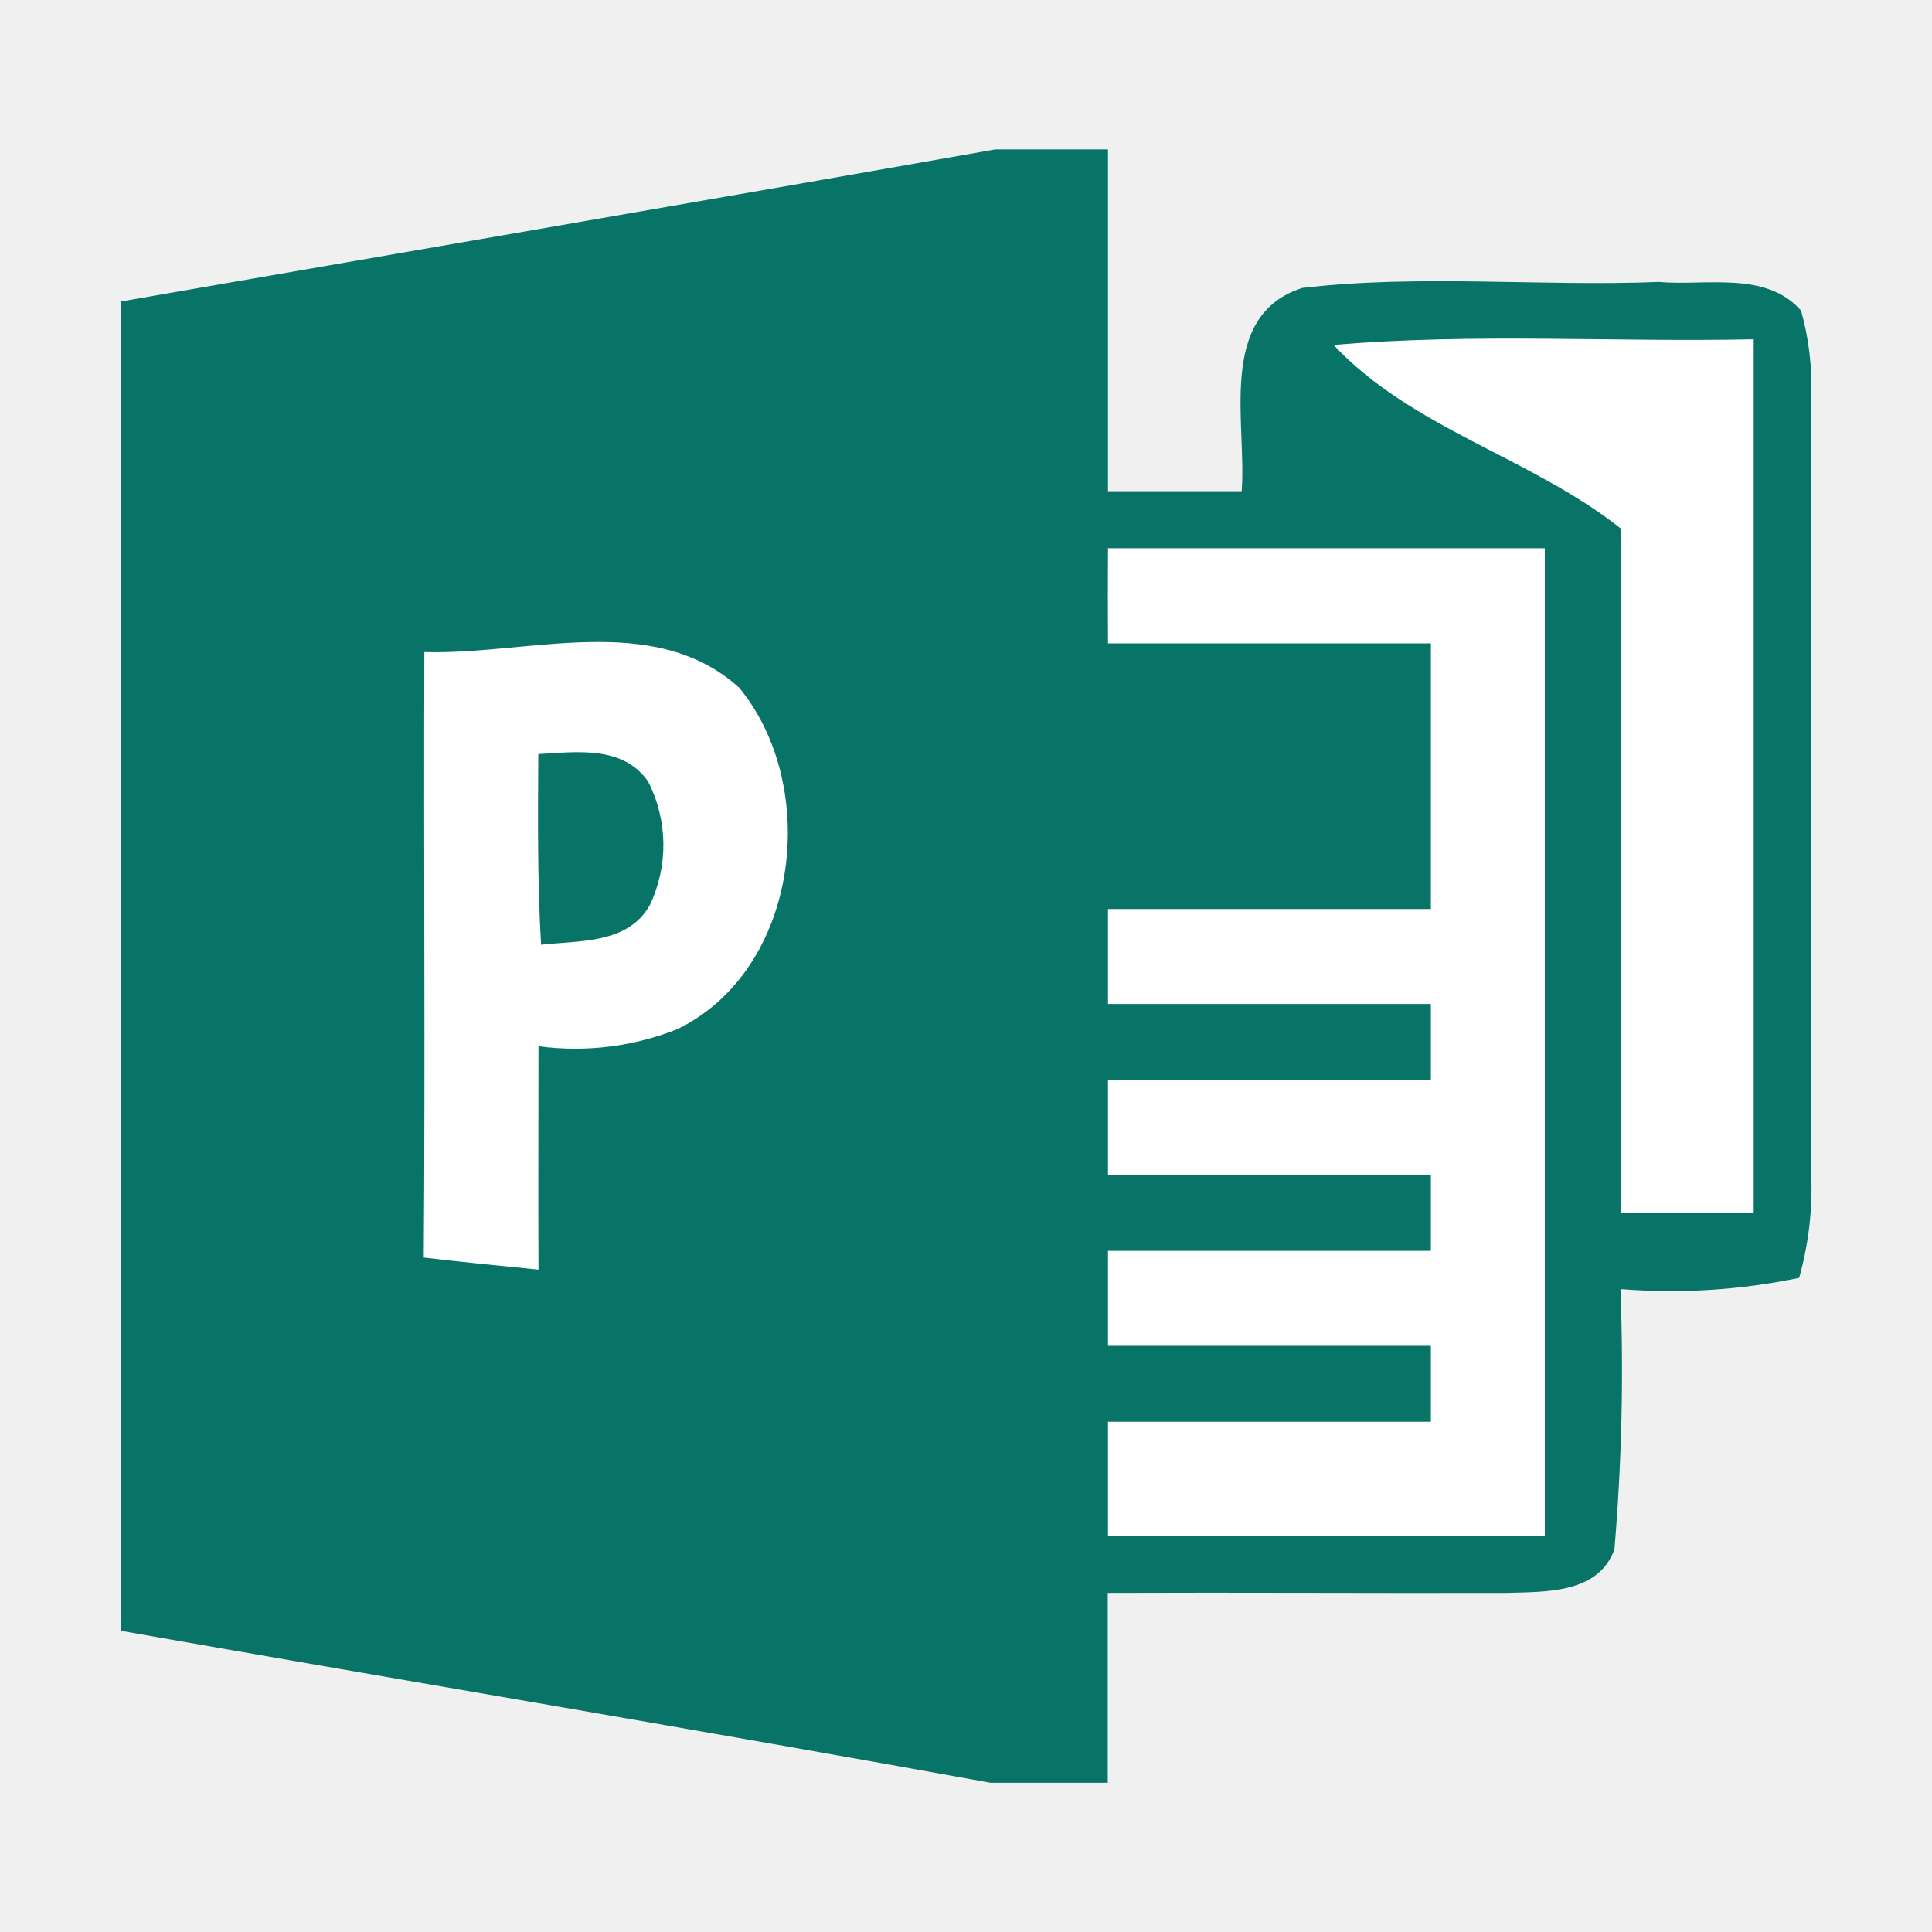
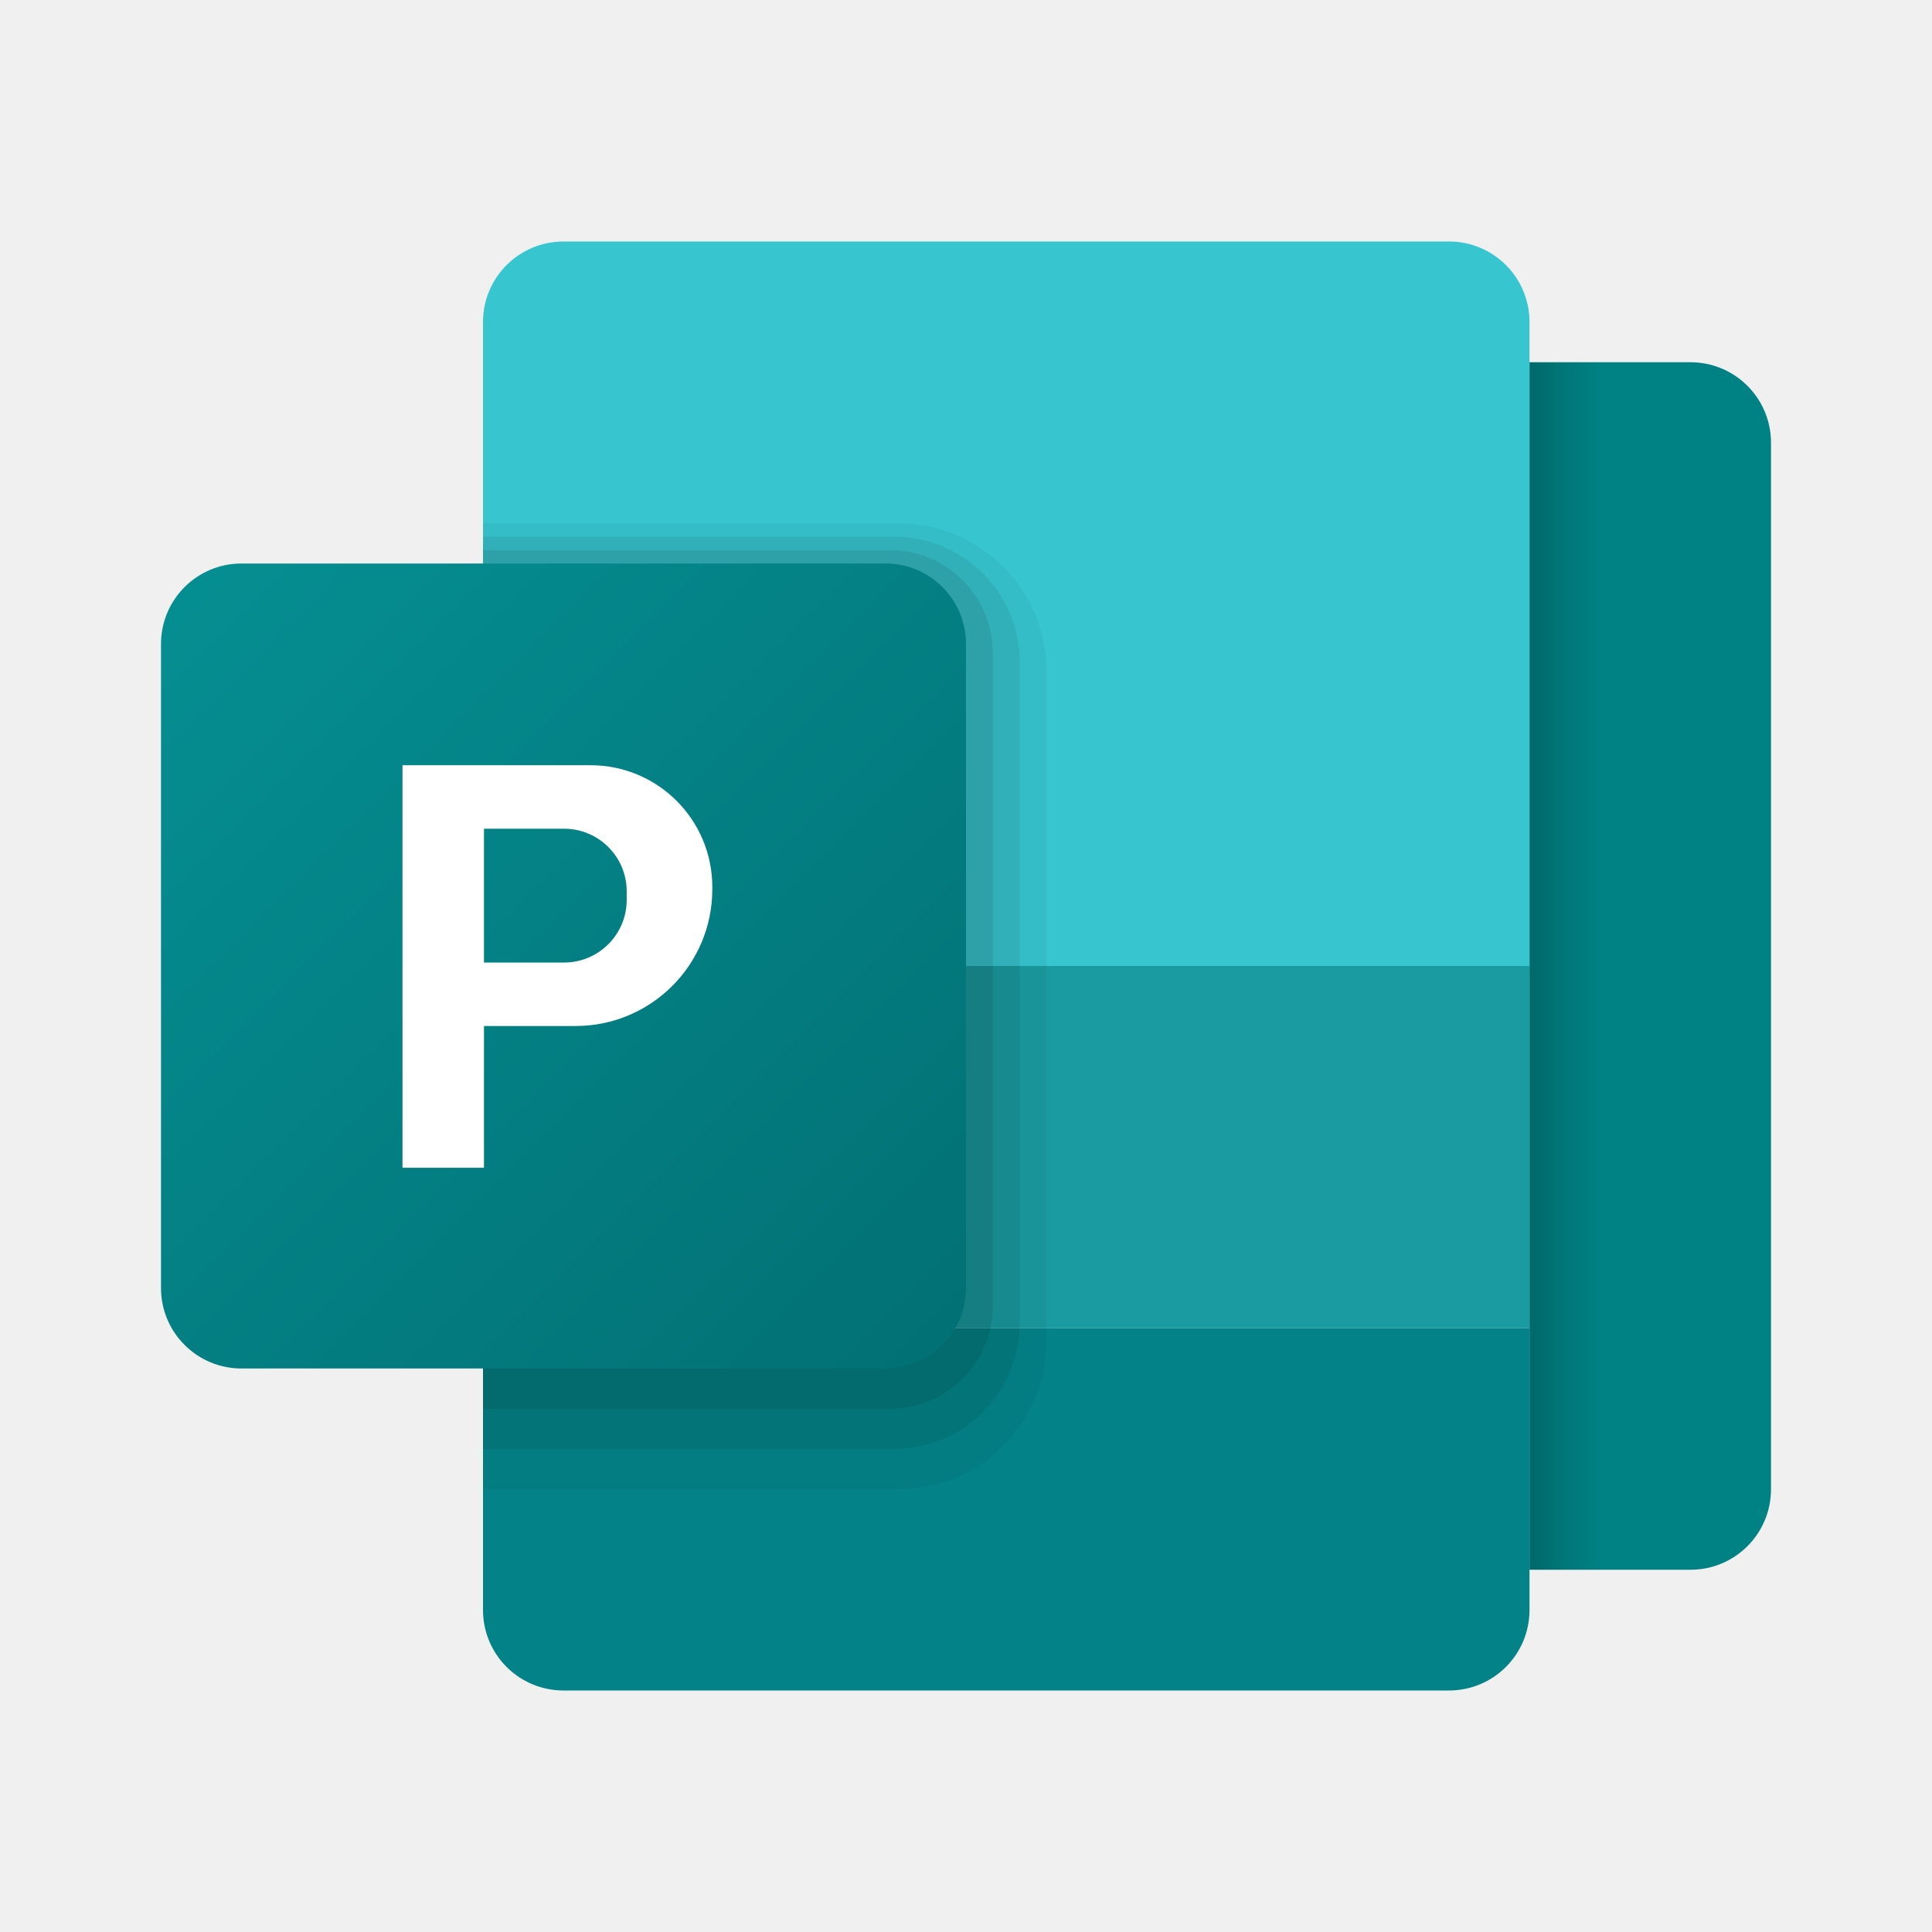
- <svg xmlns="http://www.w3.org/2000/svg" width="800px" height="800px" viewBox="0 0 32 32">
-   <path d="M16.484,2.475h1.868V8.136h2.214c.088-1.123-.418-2.906,1-3.366,1.956-.23,3.941-.022,5.91-.1.777.069,1.771-.189,2.356.475A4.665,4.665,0,0,1,30,6.561c-.009,4.3-.016,8.6,0,12.893a5.5,5.5,0,0,1-.2,1.711,10.365,10.365,0,0,1-2.96.186,35.2,35.2,0,0,1-.1,4.312c-.267.736-1.142.7-1.78.72-2.2.006-4.407-.009-6.612,0v3.145H16.405c-4.8-.871-9.6-1.673-14.4-2.516Q2,16,2,4.994C6.827,4.154,11.659,3.327,16.484,2.475Z" style="fill:#077467" />
-   <path d="M22.089,5.714c2.312-.2,4.64-.044,6.958-.094V20.089h-2.2c-.006-3.781.009-7.559-.006-11.339C25.36,7.58,23.376,7.092,22.089,5.714Z" style="fill:#fff" />
-   <path d="M18.352,9.08h7.235V25.436H18.352q0-.944,0-1.887H23.7c0-.418,0-.84,0-1.258H18.352c0-.525,0-1.047,0-1.573H23.7c0-.418,0-.84,0-1.258H18.352c0-.525,0-1.047,0-1.573H23.7c0-.418,0-.84,0-1.258H18.352c0-.525,0-1.047,0-1.573H23.7v-4.4H18.352C18.349,10.127,18.349,9.605,18.352,9.08Z" style="fill:#fff" />
-   <path d="M7.029,10.8c1.714.053,3.8-.692,5.218.594,1.349,1.651.988,4.665-1.022,5.649a4.566,4.566,0,0,1-2.306.286c0,1.233-.006,2.466,0,3.7-.635-.063-1.271-.126-1.9-.2C7.045,17.491,7.016,14.147,7.029,10.8Z" style="fill:#fff" />
-   <path d="M8.916,12.49c.623-.035,1.4-.148,1.818.453a2.315,2.315,0,0,1,.028,2.051c-.365.645-1.17.582-1.8.654C8.9,14.6,8.91,13.543,8.916,12.49Z" style="fill:#077467" />
+ <svg xmlns="http://www.w3.org/2000/svg" viewBox="0 0 48 48" width="240px" height="240px">
+   <path fill="#038387" d="M12,33v7c0,1.105,0.895,2,2,2h22c1.105,0,2-0.895,2-2v-7H12z" />
+   <path fill="#37c6d0" d="M36,6H14c-1.105,0-2,0.895-2,2v16.005h26V8C38,6.895,37.105,6,36,6z" />
+   <path fill="#1a9ba1" d="M12,24h26v9H12V24z" />
+   <linearGradient id="~wKCAGg9GN4waVdrsQFW9a" x1="38" x2="44" y1="24" y2="24" gradientUnits="userSpaceOnUse">
+     <stop offset="0" stop-color="#00696b" />
+     <stop offset=".155" stop-color="#00787a" />
+     <stop offset=".307" stop-color="#008183" />
+   </linearGradient>
+   <path fill="url(#~wKCAGg9GN4waVdrsQFW9a)" d="M42,39h-4V9h4c1.105,0,2,0.895,2,2v26C44,38.105,43.105,39,42,39z" />
+   <path d="M22.319,13H12v24h10.319C24.352,37,26,35.352,26,33.319V16.681C26,14.648,24.352,13,22.319,13z" opacity=".05" />
+   <path d="M22.213,36H12V13.333h10.213c1.724,0,3.121,1.397,3.121,3.121v16.425 C25.333,34.603,23.936,36,22.213,36z" opacity=".07" />
+   <path d="M22.106,35H12V13.667h10.106c1.414,0,2.56,1.146,2.56,2.56V32.44C24.667,33.854,23.52,35,22.106,35z" opacity=".09" />
+   <linearGradient id="~wKCAGg9GN4waVdrsQFW9b" x1="4.673" x2="23.249" y1="14.673" y2="33.249" gradientUnits="userSpaceOnUse">
+     <stop offset="0" stop-color="#058e91" />
+     <stop offset="1" stop-color="#027175" />
+   </linearGradient>
+   <path fill="url(#~wKCAGg9GN4waVdrsQFW9b)" d="M22,34H6c-1.105,0-2-0.895-2-2V16c0-1.105,0.895-2,2-2h16c1.105,0,2,0.895,2,2v16 C24,33.105,23.105,34,22,34z" />
+   <path fill="#fff" d="M14.673,19.012H10v10h2.024v-3.521H14.3c1.876,0,3.397-1.521,3.397-3.397v-0.058 C17.697,20.366,16.343,19.012,14.673,19.012z M15.57,22.358c0,0.859-0.697,1.556-1.556,1.556h-1.99v-3.325h1.99 c0.859,0,1.556,0.697,1.556,1.556V22.358z" />
</svg>
